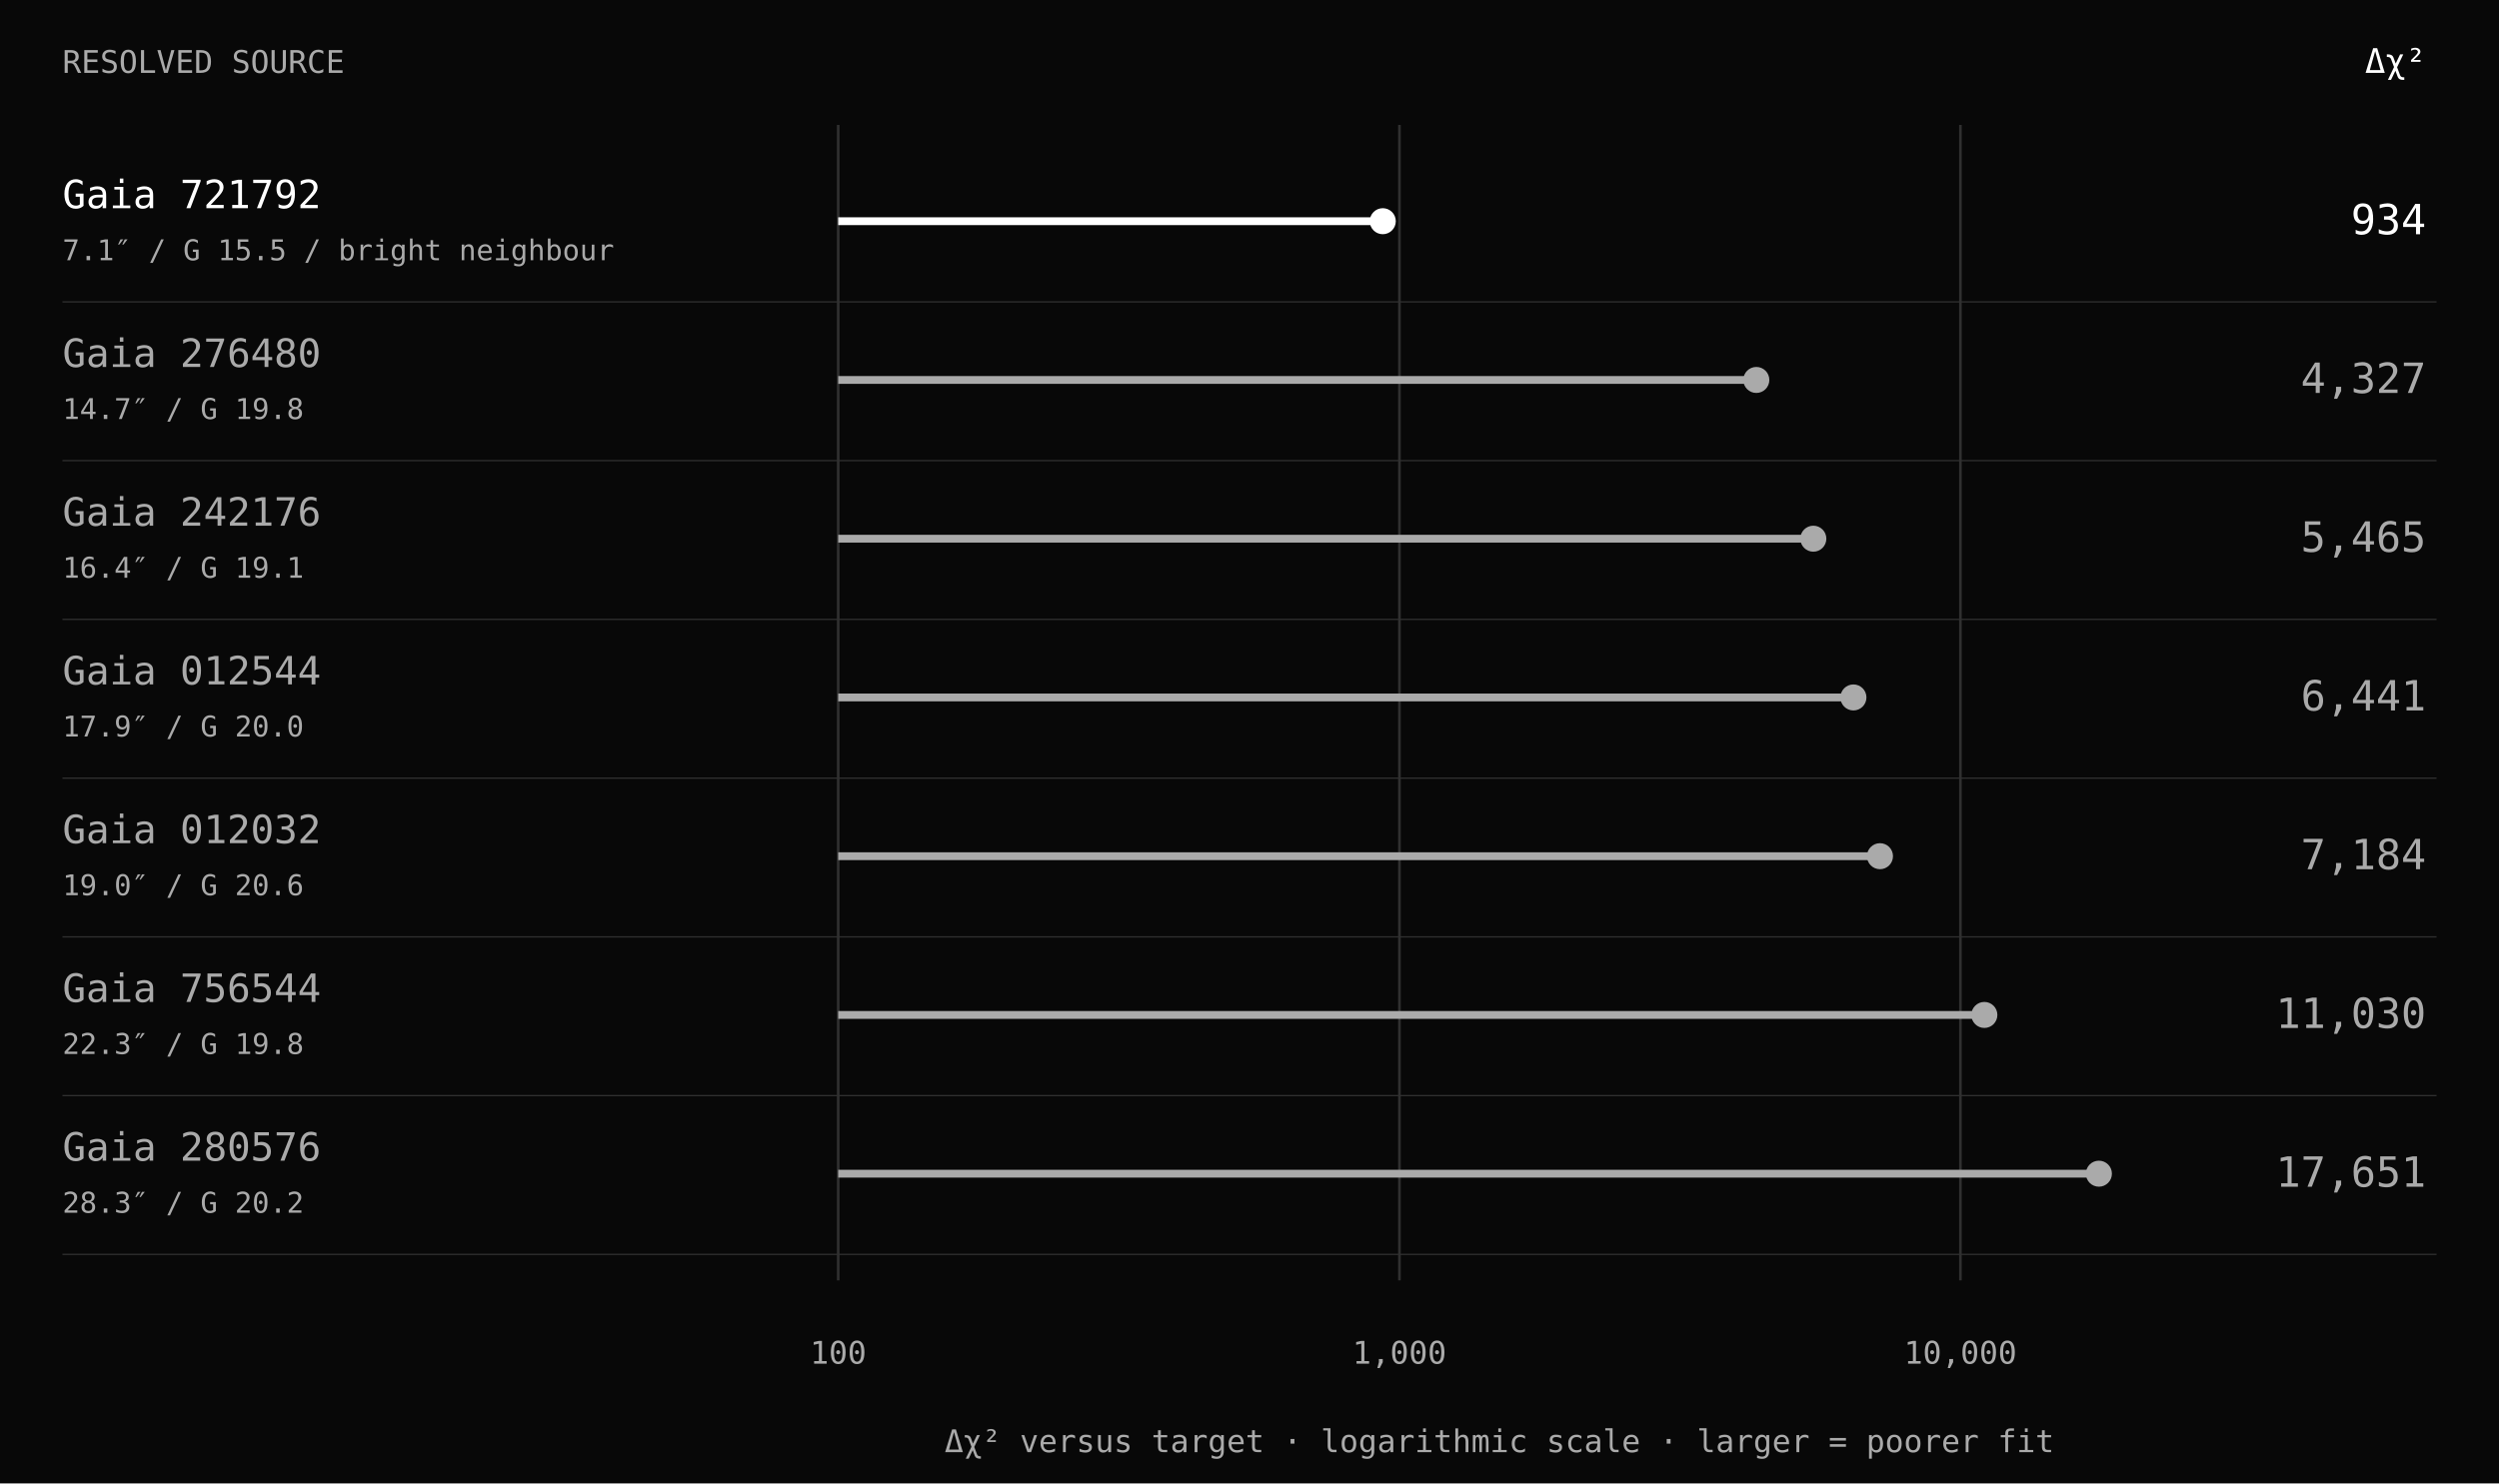
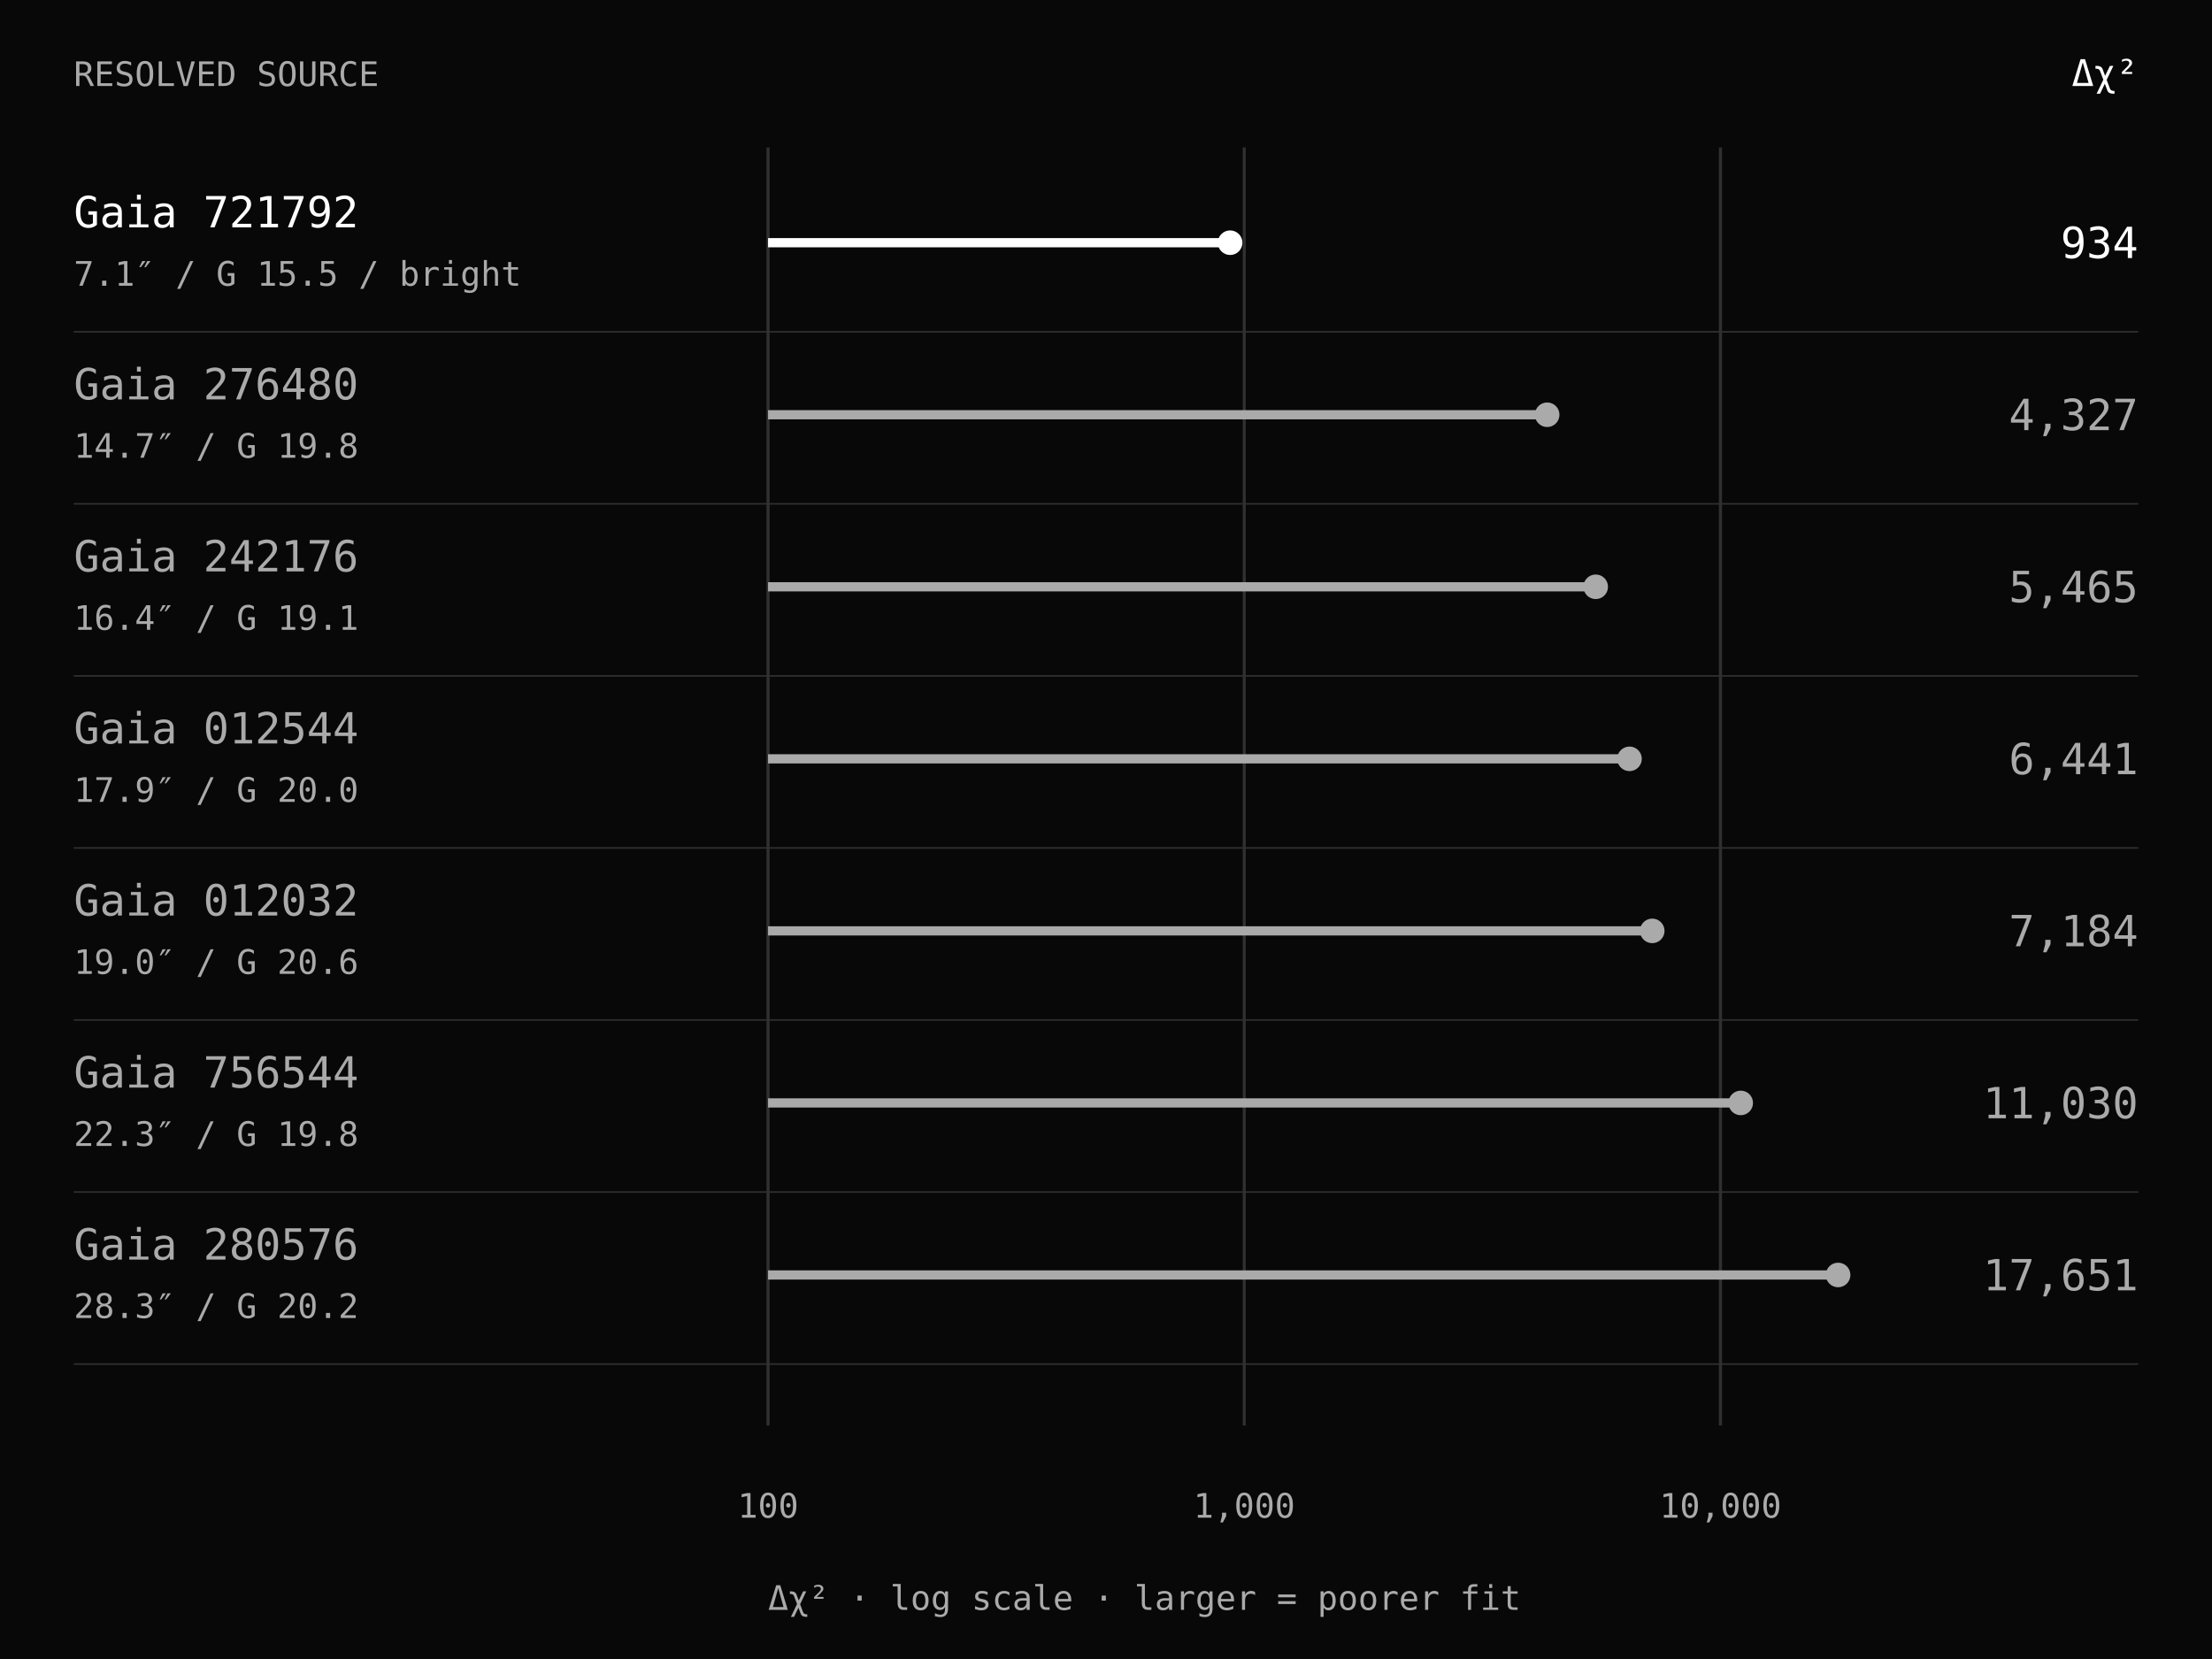
- <svg xmlns="http://www.w3.org/2000/svg" viewBox="0 0 960 570" role="img" aria-labelledby="t d">
-   <rect width="960" height="570" fill="#080808" rx="0" />
-   <text x="24.0" y="28.0" font-size="12" fill="#aaaaaa" text-anchor="start" font-weight="400" font-family="IBM Plex Mono,monospace">RESOLVED SOURCE</text>
-   <text x="932.0" y="28.0" font-size="13" fill="#ffffff" text-anchor="end" font-weight="400" font-family="IBM Plex Mono,monospace">Δχ²</text>
-   <line x1="322.0" y1="48.0" x2="322.0" y2="492.0" stroke="#303030" stroke-width="1" />
-   <text x="322.0" y="524.0" font-size="12" fill="#aaaaaa" text-anchor="middle" font-weight="400" font-family="IBM Plex Mono,monospace">100</text>
-   <line x1="537.6" y1="48.0" x2="537.6" y2="492.0" stroke="#303030" stroke-width="1" />
-   <text x="537.6" y="524.0" font-size="12" fill="#aaaaaa" text-anchor="middle" font-weight="400" font-family="IBM Plex Mono,monospace">1,000</text>
-   <line x1="753.1" y1="48.0" x2="753.1" y2="492.0" stroke="#303030" stroke-width="1" />
-   <text x="753.1" y="524.0" font-size="12" fill="#aaaaaa" text-anchor="middle" font-weight="400" font-family="IBM Plex Mono,monospace">10,000</text>
-   <text x="24.0" y="80.0" font-size="15" fill="#ffffff" text-anchor="start" font-weight="400" font-family="IBM Plex Mono,monospace">Gaia 721792</text>
-   <text x="24.0" y="100.0" font-size="11" fill="#aaaaaa" text-anchor="start" font-weight="400" font-family="IBM Plex Mono,monospace">7.1″  /  G 15.5  /  bright neighbour</text>
-   <line x1="322.0" y1="85.0" x2="531.2" y2="85.0" stroke="#ffffff" stroke-width="3" />
-   <circle cx="531.2" cy="85.0" r="5" fill="#ffffff" stroke="none" stroke-width="1" opacity="1" />
-   <text x="932.0" y="90.0" font-size="16" fill="#ffffff" text-anchor="end" font-weight="400" font-family="IBM Plex Mono,monospace">934</text>
-   <line x1="24.0" y1="116.0" x2="936.0" y2="116.0" stroke="#303030" stroke-width="0.5" />
-   <text x="24.0" y="141.0" font-size="15" fill="#aaaaaa" text-anchor="start" font-weight="400" font-family="IBM Plex Mono,monospace">Gaia 276480</text>
-   <text x="24.0" y="161.0" font-size="11" fill="#aaaaaa" text-anchor="start" font-weight="400" font-family="IBM Plex Mono,monospace">14.7″  /  G 19.8</text>
-   <line x1="322.0" y1="146.0" x2="674.7" y2="146.0" stroke="#aaaaaa" stroke-width="3" />
-   <circle cx="674.7" cy="146.0" r="5" fill="#aaaaaa" stroke="none" stroke-width="1" opacity="1" />
-   <text x="932.0" y="151.0" font-size="16" fill="#aaaaaa" text-anchor="end" font-weight="400" font-family="IBM Plex Mono,monospace">4,327</text>
-   <line x1="24.0" y1="177.0" x2="936.0" y2="177.0" stroke="#303030" stroke-width="0.5" />
-   <text x="24.0" y="202.0" font-size="15" fill="#aaaaaa" text-anchor="start" font-weight="400" font-family="IBM Plex Mono,monospace">Gaia 242176</text>
-   <text x="24.0" y="222.0" font-size="11" fill="#aaaaaa" text-anchor="start" font-weight="400" font-family="IBM Plex Mono,monospace">16.4″  /  G 19.1</text>
-   <line x1="322.0" y1="207.0" x2="696.6" y2="207.0" stroke="#aaaaaa" stroke-width="3" />
-   <circle cx="696.6" cy="207.0" r="5" fill="#aaaaaa" stroke="none" stroke-width="1" opacity="1" />
-   <text x="932.0" y="212.0" font-size="16" fill="#aaaaaa" text-anchor="end" font-weight="400" font-family="IBM Plex Mono,monospace">5,465</text>
-   <line x1="24.0" y1="238.0" x2="936.0" y2="238.0" stroke="#303030" stroke-width="0.5" />
-   <text x="24.0" y="263.0" font-size="15" fill="#aaaaaa" text-anchor="start" font-weight="400" font-family="IBM Plex Mono,monospace">Gaia 012544</text>
-   <text x="24.0" y="283.0" font-size="11" fill="#aaaaaa" text-anchor="start" font-weight="400" font-family="IBM Plex Mono,monospace">17.9″  /  G 20.0</text>
-   <line x1="322.0" y1="268.0" x2="712.0" y2="268.0" stroke="#aaaaaa" stroke-width="3" />
-   <circle cx="712.0" cy="268.0" r="5" fill="#aaaaaa" stroke="none" stroke-width="1" opacity="1" />
-   <text x="932.0" y="273.0" font-size="16" fill="#aaaaaa" text-anchor="end" font-weight="400" font-family="IBM Plex Mono,monospace">6,441</text>
-   <line x1="24.0" y1="299.0" x2="936.0" y2="299.0" stroke="#303030" stroke-width="0.5" />
-   <text x="24.0" y="324.0" font-size="15" fill="#aaaaaa" text-anchor="start" font-weight="400" font-family="IBM Plex Mono,monospace">Gaia 012032</text>
-   <text x="24.0" y="344.0" font-size="11" fill="#aaaaaa" text-anchor="start" font-weight="400" font-family="IBM Plex Mono,monospace">19.0″  /  G 20.6</text>
-   <line x1="322.0" y1="329.0" x2="722.2" y2="329.0" stroke="#aaaaaa" stroke-width="3" />
-   <circle cx="722.2" cy="329.0" r="5" fill="#aaaaaa" stroke="none" stroke-width="1" opacity="1" />
-   <text x="932.0" y="334.0" font-size="16" fill="#aaaaaa" text-anchor="end" font-weight="400" font-family="IBM Plex Mono,monospace">7,184</text>
-   <line x1="24.0" y1="360.0" x2="936.0" y2="360.0" stroke="#303030" stroke-width="0.5" />
-   <text x="24.0" y="385.0" font-size="15" fill="#aaaaaa" text-anchor="start" font-weight="400" font-family="IBM Plex Mono,monospace">Gaia 756544</text>
-   <text x="24.0" y="405.0" font-size="11" fill="#aaaaaa" text-anchor="start" font-weight="400" font-family="IBM Plex Mono,monospace">22.3″  /  G 19.8</text>
-   <line x1="322.0" y1="390.0" x2="762.3" y2="390.0" stroke="#aaaaaa" stroke-width="3" />
-   <circle cx="762.3" cy="390.0" r="5" fill="#aaaaaa" stroke="none" stroke-width="1" opacity="1" />
-   <text x="932.0" y="395.0" font-size="16" fill="#aaaaaa" text-anchor="end" font-weight="400" font-family="IBM Plex Mono,monospace">11,030</text>
-   <line x1="24.0" y1="421.0" x2="936.0" y2="421.0" stroke="#303030" stroke-width="0.5" />
-   <text x="24.0" y="446.0" font-size="15" fill="#aaaaaa" text-anchor="start" font-weight="400" font-family="IBM Plex Mono,monospace">Gaia 280576</text>
-   <text x="24.0" y="466.0" font-size="11" fill="#aaaaaa" text-anchor="start" font-weight="400" font-family="IBM Plex Mono,monospace">28.3″  /  G 20.2</text>
-   <line x1="322.0" y1="451.0" x2="806.3" y2="451.0" stroke="#aaaaaa" stroke-width="3" />
-   <circle cx="806.3" cy="451.0" r="5" fill="#aaaaaa" stroke="none" stroke-width="1" opacity="1" />
-   <text x="932.0" y="456.0" font-size="16" fill="#aaaaaa" text-anchor="end" font-weight="400" font-family="IBM Plex Mono,monospace">17,651</text>
-   <line x1="24.0" y1="482.0" x2="936.0" y2="482.0" stroke="#303030" stroke-width="0.5" />
-   <text x="576.0" y="558.0" font-size="12" fill="#aaaaaa" text-anchor="middle" font-weight="400" font-family="IBM Plex Mono,monospace">Δχ² versus target · logarithmic scale · larger = poorer fit</text>
-   <rect class="chart-hit" x="24.00" y="60.00" width="912.00" height="55.00" fill="transparent" data-chart-detail="[&quot;Gaia 2103792427466721792&quot;, [[&quot;Separation&quot;, &quot;7.103 arcsec&quot;], [&quot;G magnitude&quot;, &quot;15.478&quot;], [&quot;Δχ² vs target&quot;, &quot;934.150&quot;], [&quot;χ²&quot;, &quot;978.111&quot;]]]" />
-   <rect class="chart-hit" x="24.00" y="121.00" width="912.00" height="55.00" fill="transparent" data-chart-detail="[&quot;Gaia 2103792393102276480&quot;, [[&quot;Separation&quot;, &quot;14.682 arcsec&quot;], [&quot;G magnitude&quot;, &quot;19.789&quot;], [&quot;Δχ² vs target&quot;, &quot;4,327.422&quot;], [&quot;χ²&quot;, &quot;4,371.383&quot;]]]" />
-   <rect class="chart-hit" x="24.00" y="182.00" width="912.00" height="55.00" fill="transparent" data-chart-detail="[&quot;Gaia 2103792393108242176&quot;, [[&quot;Separation&quot;, &quot;16.371 arcsec&quot;], [&quot;G magnitude&quot;, &quot;19.131&quot;], [&quot;Δχ² vs target&quot;, &quot;5,465.354&quot;], [&quot;χ²&quot;, &quot;5,509.315&quot;]]]" />
-   <rect class="chart-hit" x="24.00" y="243.00" width="912.00" height="55.00" fill="transparent" data-chart-detail="[&quot;Gaia 2103792427462012544&quot;, [[&quot;Separation&quot;, &quot;17.935 arcsec&quot;], [&quot;G magnitude&quot;, &quot;19.963&quot;], [&quot;Δχ² vs target&quot;, &quot;6,441.056&quot;], [&quot;χ²&quot;, &quot;6,485.017&quot;]]]" />
-   <rect class="chart-hit" x="24.00" y="304.00" width="912.00" height="55.00" fill="transparent" data-chart-detail="[&quot;Gaia 2103792427462012032&quot;, [[&quot;Separation&quot;, &quot;18.961 arcsec&quot;], [&quot;G magnitude&quot;, &quot;20.578&quot;], [&quot;Δχ² vs target&quot;, &quot;7,183.714&quot;], [&quot;χ²&quot;, &quot;7,227.675&quot;]]]" />
-   <rect class="chart-hit" x="24.00" y="365.00" width="912.00" height="55.00" fill="transparent" data-chart-detail="[&quot;Gaia 2103792461821756544&quot;, [[&quot;Separation&quot;, &quot;22.271 arcsec&quot;], [&quot;G magnitude&quot;, &quot;19.790&quot;], [&quot;Δχ² vs target&quot;, &quot;11,029.624&quot;], [&quot;χ²&quot;, &quot;11,073.585&quot;]]]" />
-   <rect class="chart-hit" x="24.00" y="426.00" width="912.00" height="55.00" fill="transparent" data-chart-detail="[&quot;Gaia 2103792393102280576&quot;, [[&quot;Separation&quot;, &quot;28.315 arcsec&quot;], [&quot;G magnitude&quot;, &quot;20.193&quot;], [&quot;Δχ² vs target&quot;, &quot;17,650.740&quot;], [&quot;χ²&quot;, &quot;17,694.701&quot;]]]" />
+ <svg xmlns="http://www.w3.org/2000/svg" viewBox="0 0 720 540" role="img" aria-labelledby="t d">
+   <rect width="720" height="540" fill="#080808" rx="0" />
+   <text x="24.0" y="28.0" font-size="11" fill="#aaaaaa" text-anchor="start" font-weight="400" font-family="IBM Plex Mono,monospace">RESOLVED SOURCE</text>
+   <text x="696.0" y="28.0" font-size="12" fill="#ffffff" text-anchor="end" font-weight="400" font-family="IBM Plex Mono,monospace">Δχ²</text>
+   <line x1="250.0" y1="48.0" x2="250.0" y2="464.0" stroke="#303030" stroke-width="1" />
+   <text x="250.0" y="494.0" font-size="11" fill="#aaaaaa" text-anchor="middle" font-weight="400" font-family="IBM Plex Mono,monospace">100</text>
+   <line x1="405.0" y1="48.0" x2="405.0" y2="464.0" stroke="#303030" stroke-width="1" />
+   <text x="405.0" y="494.0" font-size="11" fill="#aaaaaa" text-anchor="middle" font-weight="400" font-family="IBM Plex Mono,monospace">1,000</text>
+   <line x1="560.0" y1="48.0" x2="560.0" y2="464.0" stroke="#303030" stroke-width="1" />
+   <text x="560.0" y="494.0" font-size="11" fill="#aaaaaa" text-anchor="middle" font-weight="400" font-family="IBM Plex Mono,monospace">10,000</text>
+   <text x="24.0" y="74.0" font-size="14" fill="#ffffff" text-anchor="start" font-weight="400" font-family="IBM Plex Mono,monospace">Gaia 721792</text>
+   <text x="24.0" y="93.0" font-size="11" fill="#aaaaaa" text-anchor="start" font-weight="400" font-family="IBM Plex Mono,monospace">7.1″ / G 15.5 / bright</text>
+   <line x1="250.0" y1="79.0" x2="400.4" y2="79.0" stroke="#ffffff" stroke-width="3" />
+   <circle cx="400.4" cy="79.0" r="4" fill="#ffffff" stroke="none" stroke-width="1" opacity="1" />
+   <text x="696.0" y="84.0" font-size="14" fill="#ffffff" text-anchor="end" font-weight="400" font-family="IBM Plex Mono,monospace">934</text>
+   <line x1="24.0" y1="108.0" x2="696.0" y2="108.0" stroke="#303030" stroke-width="0.5" />
+   <text x="24.0" y="130.0" font-size="14" fill="#aaaaaa" text-anchor="start" font-weight="400" font-family="IBM Plex Mono,monospace">Gaia 276480</text>
+   <text x="24.0" y="149.0" font-size="11" fill="#aaaaaa" text-anchor="start" font-weight="400" font-family="IBM Plex Mono,monospace">14.7″ / G 19.8</text>
+   <line x1="250.0" y1="135.0" x2="503.6" y2="135.0" stroke="#aaaaaa" stroke-width="3" />
+   <circle cx="503.6" cy="135.0" r="4" fill="#aaaaaa" stroke="none" stroke-width="1" opacity="1" />
+   <text x="696.0" y="140.0" font-size="14" fill="#aaaaaa" text-anchor="end" font-weight="400" font-family="IBM Plex Mono,monospace">4,327</text>
+   <line x1="24.0" y1="164.0" x2="696.0" y2="164.0" stroke="#303030" stroke-width="0.5" />
+   <text x="24.0" y="186.0" font-size="14" fill="#aaaaaa" text-anchor="start" font-weight="400" font-family="IBM Plex Mono,monospace">Gaia 242176</text>
+   <text x="24.0" y="205.0" font-size="11" fill="#aaaaaa" text-anchor="start" font-weight="400" font-family="IBM Plex Mono,monospace">16.4″ / G 19.1</text>
+   <line x1="250.0" y1="191.0" x2="519.4" y2="191.0" stroke="#aaaaaa" stroke-width="3" />
+   <circle cx="519.4" cy="191.0" r="4" fill="#aaaaaa" stroke="none" stroke-width="1" opacity="1" />
+   <text x="696.0" y="196.0" font-size="14" fill="#aaaaaa" text-anchor="end" font-weight="400" font-family="IBM Plex Mono,monospace">5,465</text>
+   <line x1="24.0" y1="220.0" x2="696.0" y2="220.0" stroke="#303030" stroke-width="0.5" />
+   <text x="24.0" y="242.0" font-size="14" fill="#aaaaaa" text-anchor="start" font-weight="400" font-family="IBM Plex Mono,monospace">Gaia 012544</text>
+   <text x="24.0" y="261.0" font-size="11" fill="#aaaaaa" text-anchor="start" font-weight="400" font-family="IBM Plex Mono,monospace">17.9″ / G 20.0</text>
+   <line x1="250.0" y1="247.0" x2="530.4" y2="247.0" stroke="#aaaaaa" stroke-width="3" />
+   <circle cx="530.4" cy="247.0" r="4" fill="#aaaaaa" stroke="none" stroke-width="1" opacity="1" />
+   <text x="696.0" y="252.0" font-size="14" fill="#aaaaaa" text-anchor="end" font-weight="400" font-family="IBM Plex Mono,monospace">6,441</text>
+   <line x1="24.0" y1="276.0" x2="696.0" y2="276.0" stroke="#303030" stroke-width="0.5" />
+   <text x="24.0" y="298.0" font-size="14" fill="#aaaaaa" text-anchor="start" font-weight="400" font-family="IBM Plex Mono,monospace">Gaia 012032</text>
+   <text x="24.0" y="317.0" font-size="11" fill="#aaaaaa" text-anchor="start" font-weight="400" font-family="IBM Plex Mono,monospace">19.0″ / G 20.6</text>
+   <line x1="250.0" y1="303.0" x2="537.8" y2="303.0" stroke="#aaaaaa" stroke-width="3" />
+   <circle cx="537.8" cy="303.0" r="4" fill="#aaaaaa" stroke="none" stroke-width="1" opacity="1" />
+   <text x="696.0" y="308.0" font-size="14" fill="#aaaaaa" text-anchor="end" font-weight="400" font-family="IBM Plex Mono,monospace">7,184</text>
+   <line x1="24.0" y1="332.0" x2="696.0" y2="332.0" stroke="#303030" stroke-width="0.5" />
+   <text x="24.0" y="354.0" font-size="14" fill="#aaaaaa" text-anchor="start" font-weight="400" font-family="IBM Plex Mono,monospace">Gaia 756544</text>
+   <text x="24.0" y="373.0" font-size="11" fill="#aaaaaa" text-anchor="start" font-weight="400" font-family="IBM Plex Mono,monospace">22.3″ / G 19.8</text>
+   <line x1="250.0" y1="359.0" x2="566.6" y2="359.0" stroke="#aaaaaa" stroke-width="3" />
+   <circle cx="566.6" cy="359.0" r="4" fill="#aaaaaa" stroke="none" stroke-width="1" opacity="1" />
+   <text x="696.0" y="364.0" font-size="14" fill="#aaaaaa" text-anchor="end" font-weight="400" font-family="IBM Plex Mono,monospace">11,030</text>
+   <line x1="24.0" y1="388.0" x2="696.0" y2="388.0" stroke="#303030" stroke-width="0.5" />
+   <text x="24.0" y="410.0" font-size="14" fill="#aaaaaa" text-anchor="start" font-weight="400" font-family="IBM Plex Mono,monospace">Gaia 280576</text>
+   <text x="24.0" y="429.0" font-size="11" fill="#aaaaaa" text-anchor="start" font-weight="400" font-family="IBM Plex Mono,monospace">28.3″ / G 20.2</text>
+   <line x1="250.0" y1="415.0" x2="598.3" y2="415.0" stroke="#aaaaaa" stroke-width="3" />
+   <circle cx="598.3" cy="415.0" r="4" fill="#aaaaaa" stroke="none" stroke-width="1" opacity="1" />
+   <text x="696.0" y="420.0" font-size="14" fill="#aaaaaa" text-anchor="end" font-weight="400" font-family="IBM Plex Mono,monospace">17,651</text>
+   <line x1="24.0" y1="444.0" x2="696.0" y2="444.0" stroke="#303030" stroke-width="0.5" />
+   <text x="250.0" y="524.0" font-size="11" fill="#aaaaaa" text-anchor="start" font-weight="400" font-family="IBM Plex Mono,monospace">Δχ² · log scale · larger = poorer fit</text>
+   <rect class="chart-hit" x="24.00" y="56.00" width="672.00" height="52.00" fill="transparent" data-chart-detail="[&quot;Gaia 2103792427466721792&quot;, [[&quot;Separation&quot;, &quot;7.103 arcsec&quot;], [&quot;G magnitude&quot;, &quot;15.478&quot;], [&quot;Δχ² vs target&quot;, &quot;934.150&quot;], [&quot;χ²&quot;, &quot;978.111&quot;]]]" />
+   <rect class="chart-hit" x="24.00" y="112.00" width="672.00" height="52.00" fill="transparent" data-chart-detail="[&quot;Gaia 2103792393102276480&quot;, [[&quot;Separation&quot;, &quot;14.682 arcsec&quot;], [&quot;G magnitude&quot;, &quot;19.789&quot;], [&quot;Δχ² vs target&quot;, &quot;4,327.422&quot;], [&quot;χ²&quot;, &quot;4,371.383&quot;]]]" />
+   <rect class="chart-hit" x="24.00" y="168.00" width="672.00" height="52.00" fill="transparent" data-chart-detail="[&quot;Gaia 2103792393108242176&quot;, [[&quot;Separation&quot;, &quot;16.371 arcsec&quot;], [&quot;G magnitude&quot;, &quot;19.131&quot;], [&quot;Δχ² vs target&quot;, &quot;5,465.354&quot;], [&quot;χ²&quot;, &quot;5,509.315&quot;]]]" />
+   <rect class="chart-hit" x="24.00" y="224.00" width="672.00" height="52.00" fill="transparent" data-chart-detail="[&quot;Gaia 2103792427462012544&quot;, [[&quot;Separation&quot;, &quot;17.935 arcsec&quot;], [&quot;G magnitude&quot;, &quot;19.963&quot;], [&quot;Δχ² vs target&quot;, &quot;6,441.056&quot;], [&quot;χ²&quot;, &quot;6,485.017&quot;]]]" />
+   <rect class="chart-hit" x="24.00" y="280.00" width="672.00" height="52.00" fill="transparent" data-chart-detail="[&quot;Gaia 2103792427462012032&quot;, [[&quot;Separation&quot;, &quot;18.961 arcsec&quot;], [&quot;G magnitude&quot;, &quot;20.578&quot;], [&quot;Δχ² vs target&quot;, &quot;7,183.714&quot;], [&quot;χ²&quot;, &quot;7,227.675&quot;]]]" />
+   <rect class="chart-hit" x="24.00" y="336.00" width="672.00" height="52.00" fill="transparent" data-chart-detail="[&quot;Gaia 2103792461821756544&quot;, [[&quot;Separation&quot;, &quot;22.271 arcsec&quot;], [&quot;G magnitude&quot;, &quot;19.790&quot;], [&quot;Δχ² vs target&quot;, &quot;11,029.624&quot;], [&quot;χ²&quot;, &quot;11,073.585&quot;]]]" />
+   <rect class="chart-hit" x="24.00" y="392.00" width="672.00" height="52.00" fill="transparent" data-chart-detail="[&quot;Gaia 2103792393102280576&quot;, [[&quot;Separation&quot;, &quot;28.315 arcsec&quot;], [&quot;G magnitude&quot;, &quot;20.193&quot;], [&quot;Δχ² vs target&quot;, &quot;17,650.740&quot;], [&quot;χ²&quot;, &quot;17,694.701&quot;]]]" />
</svg>
